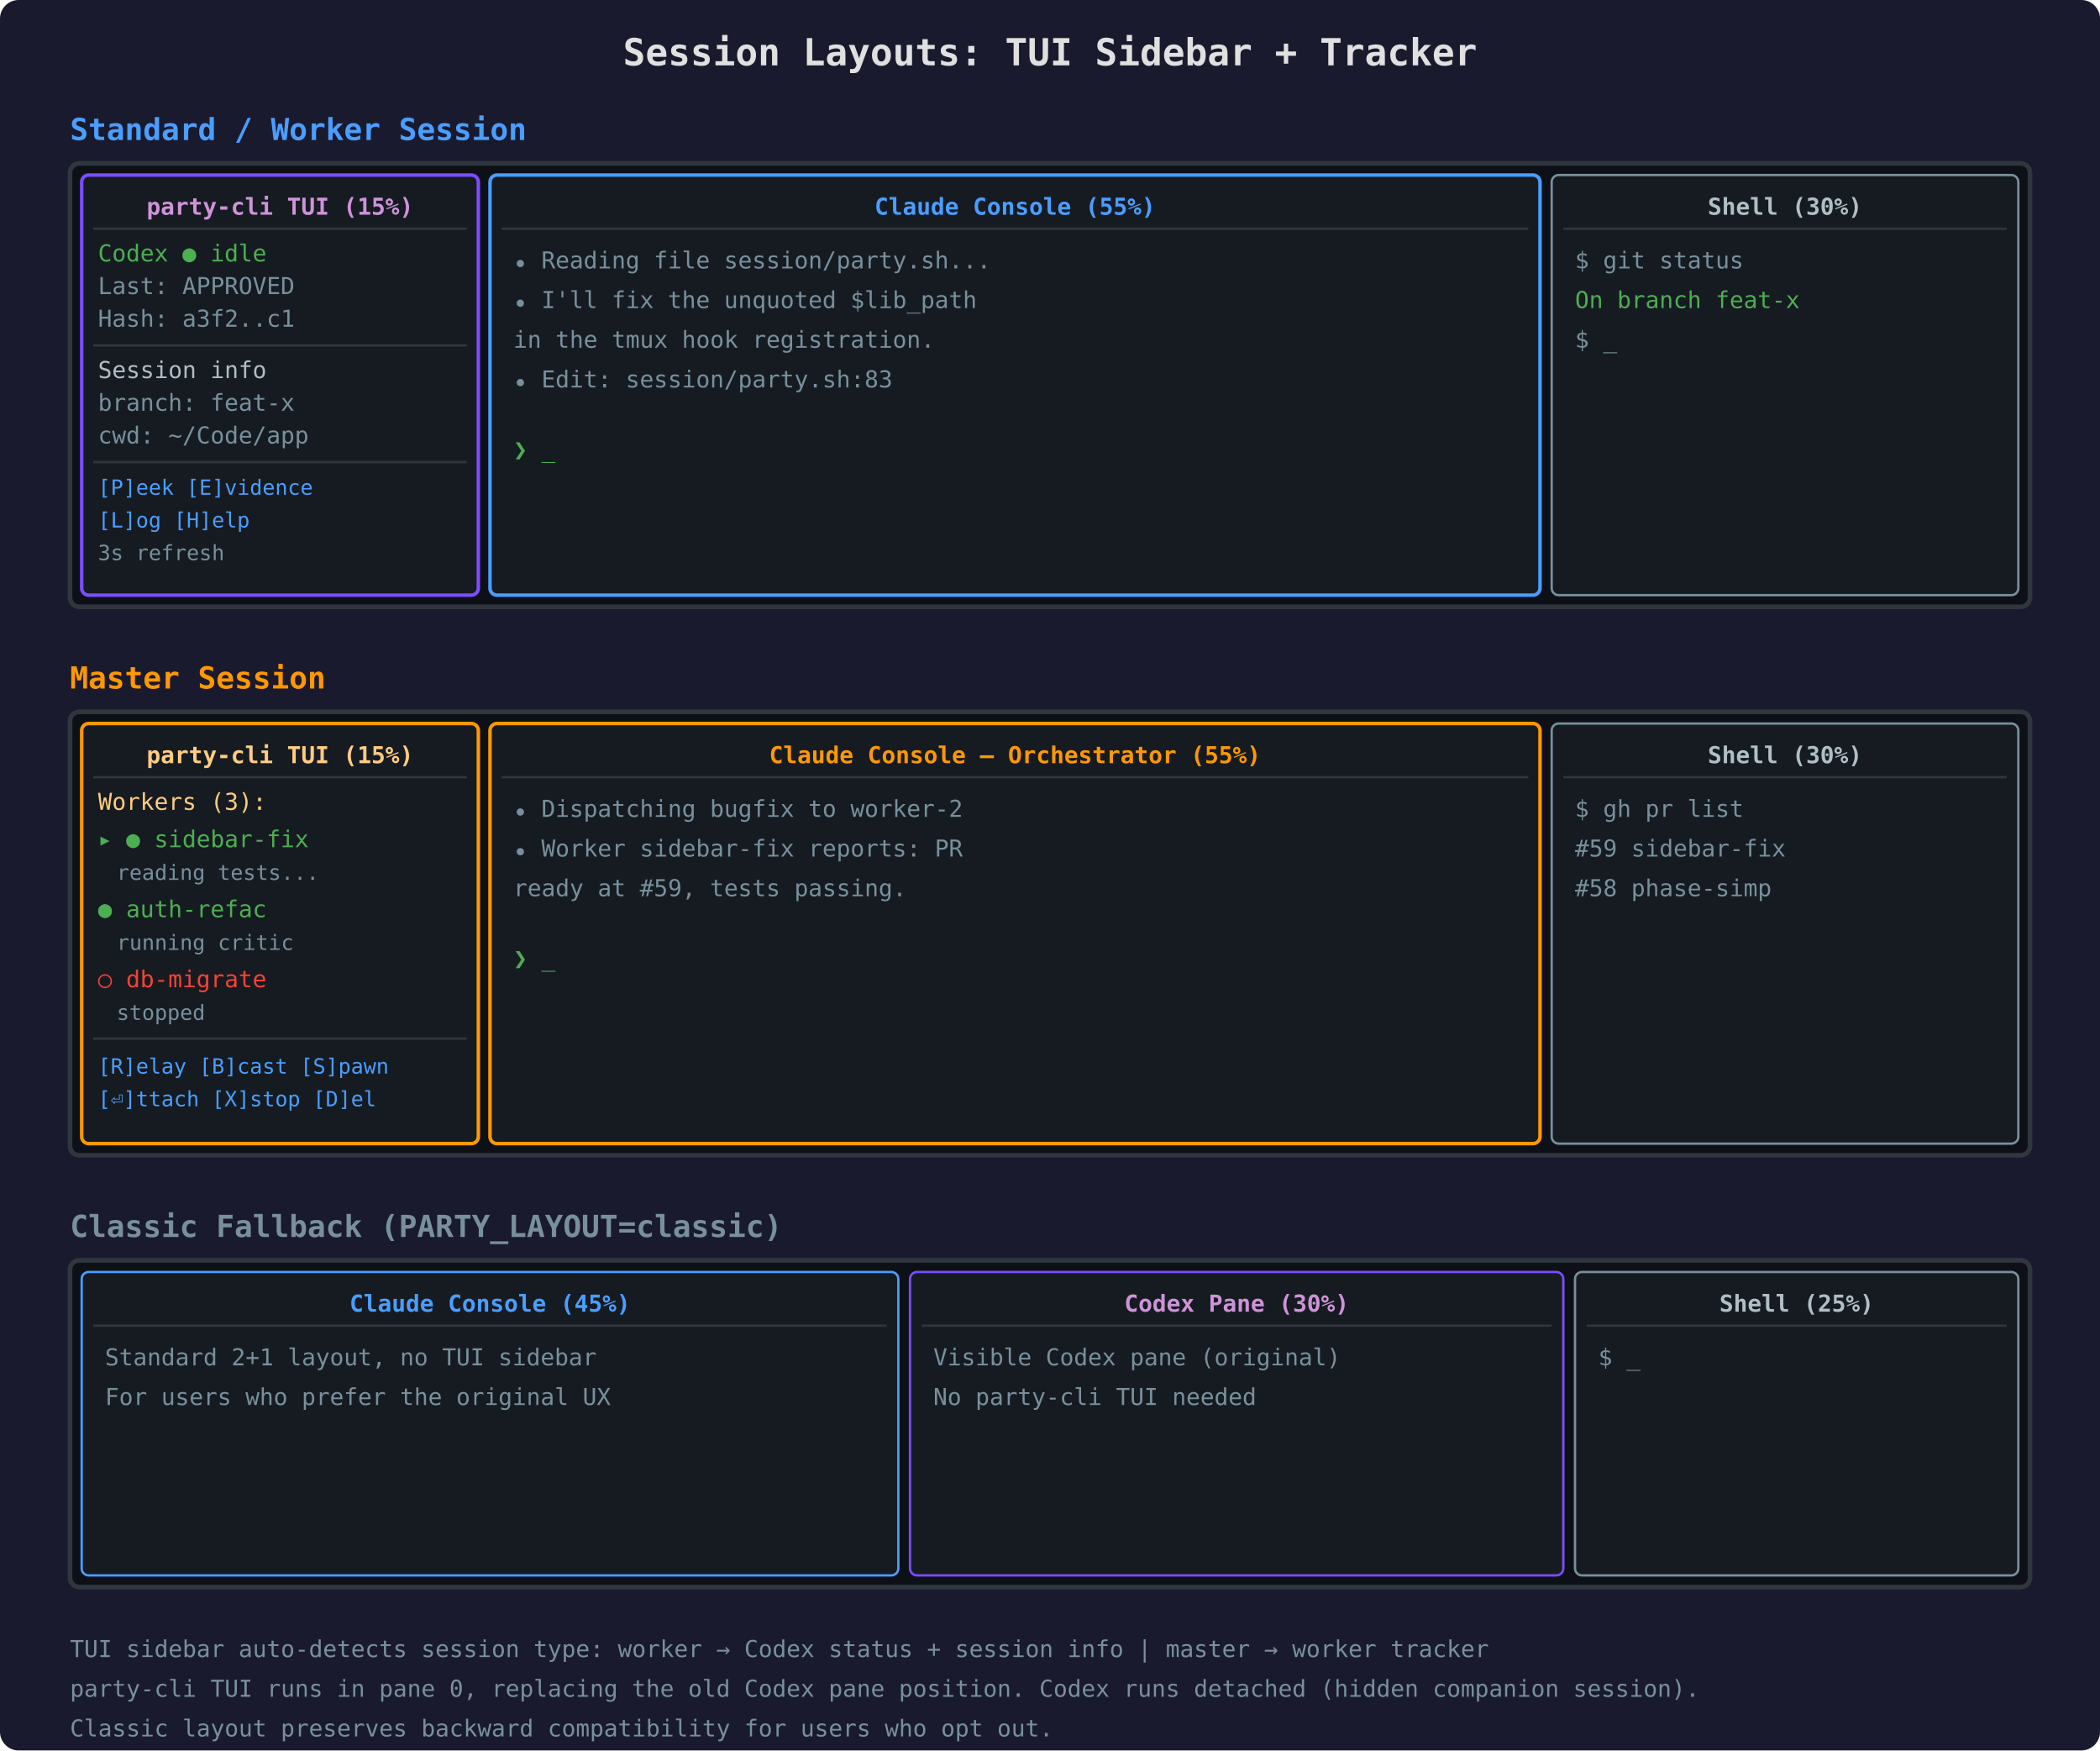
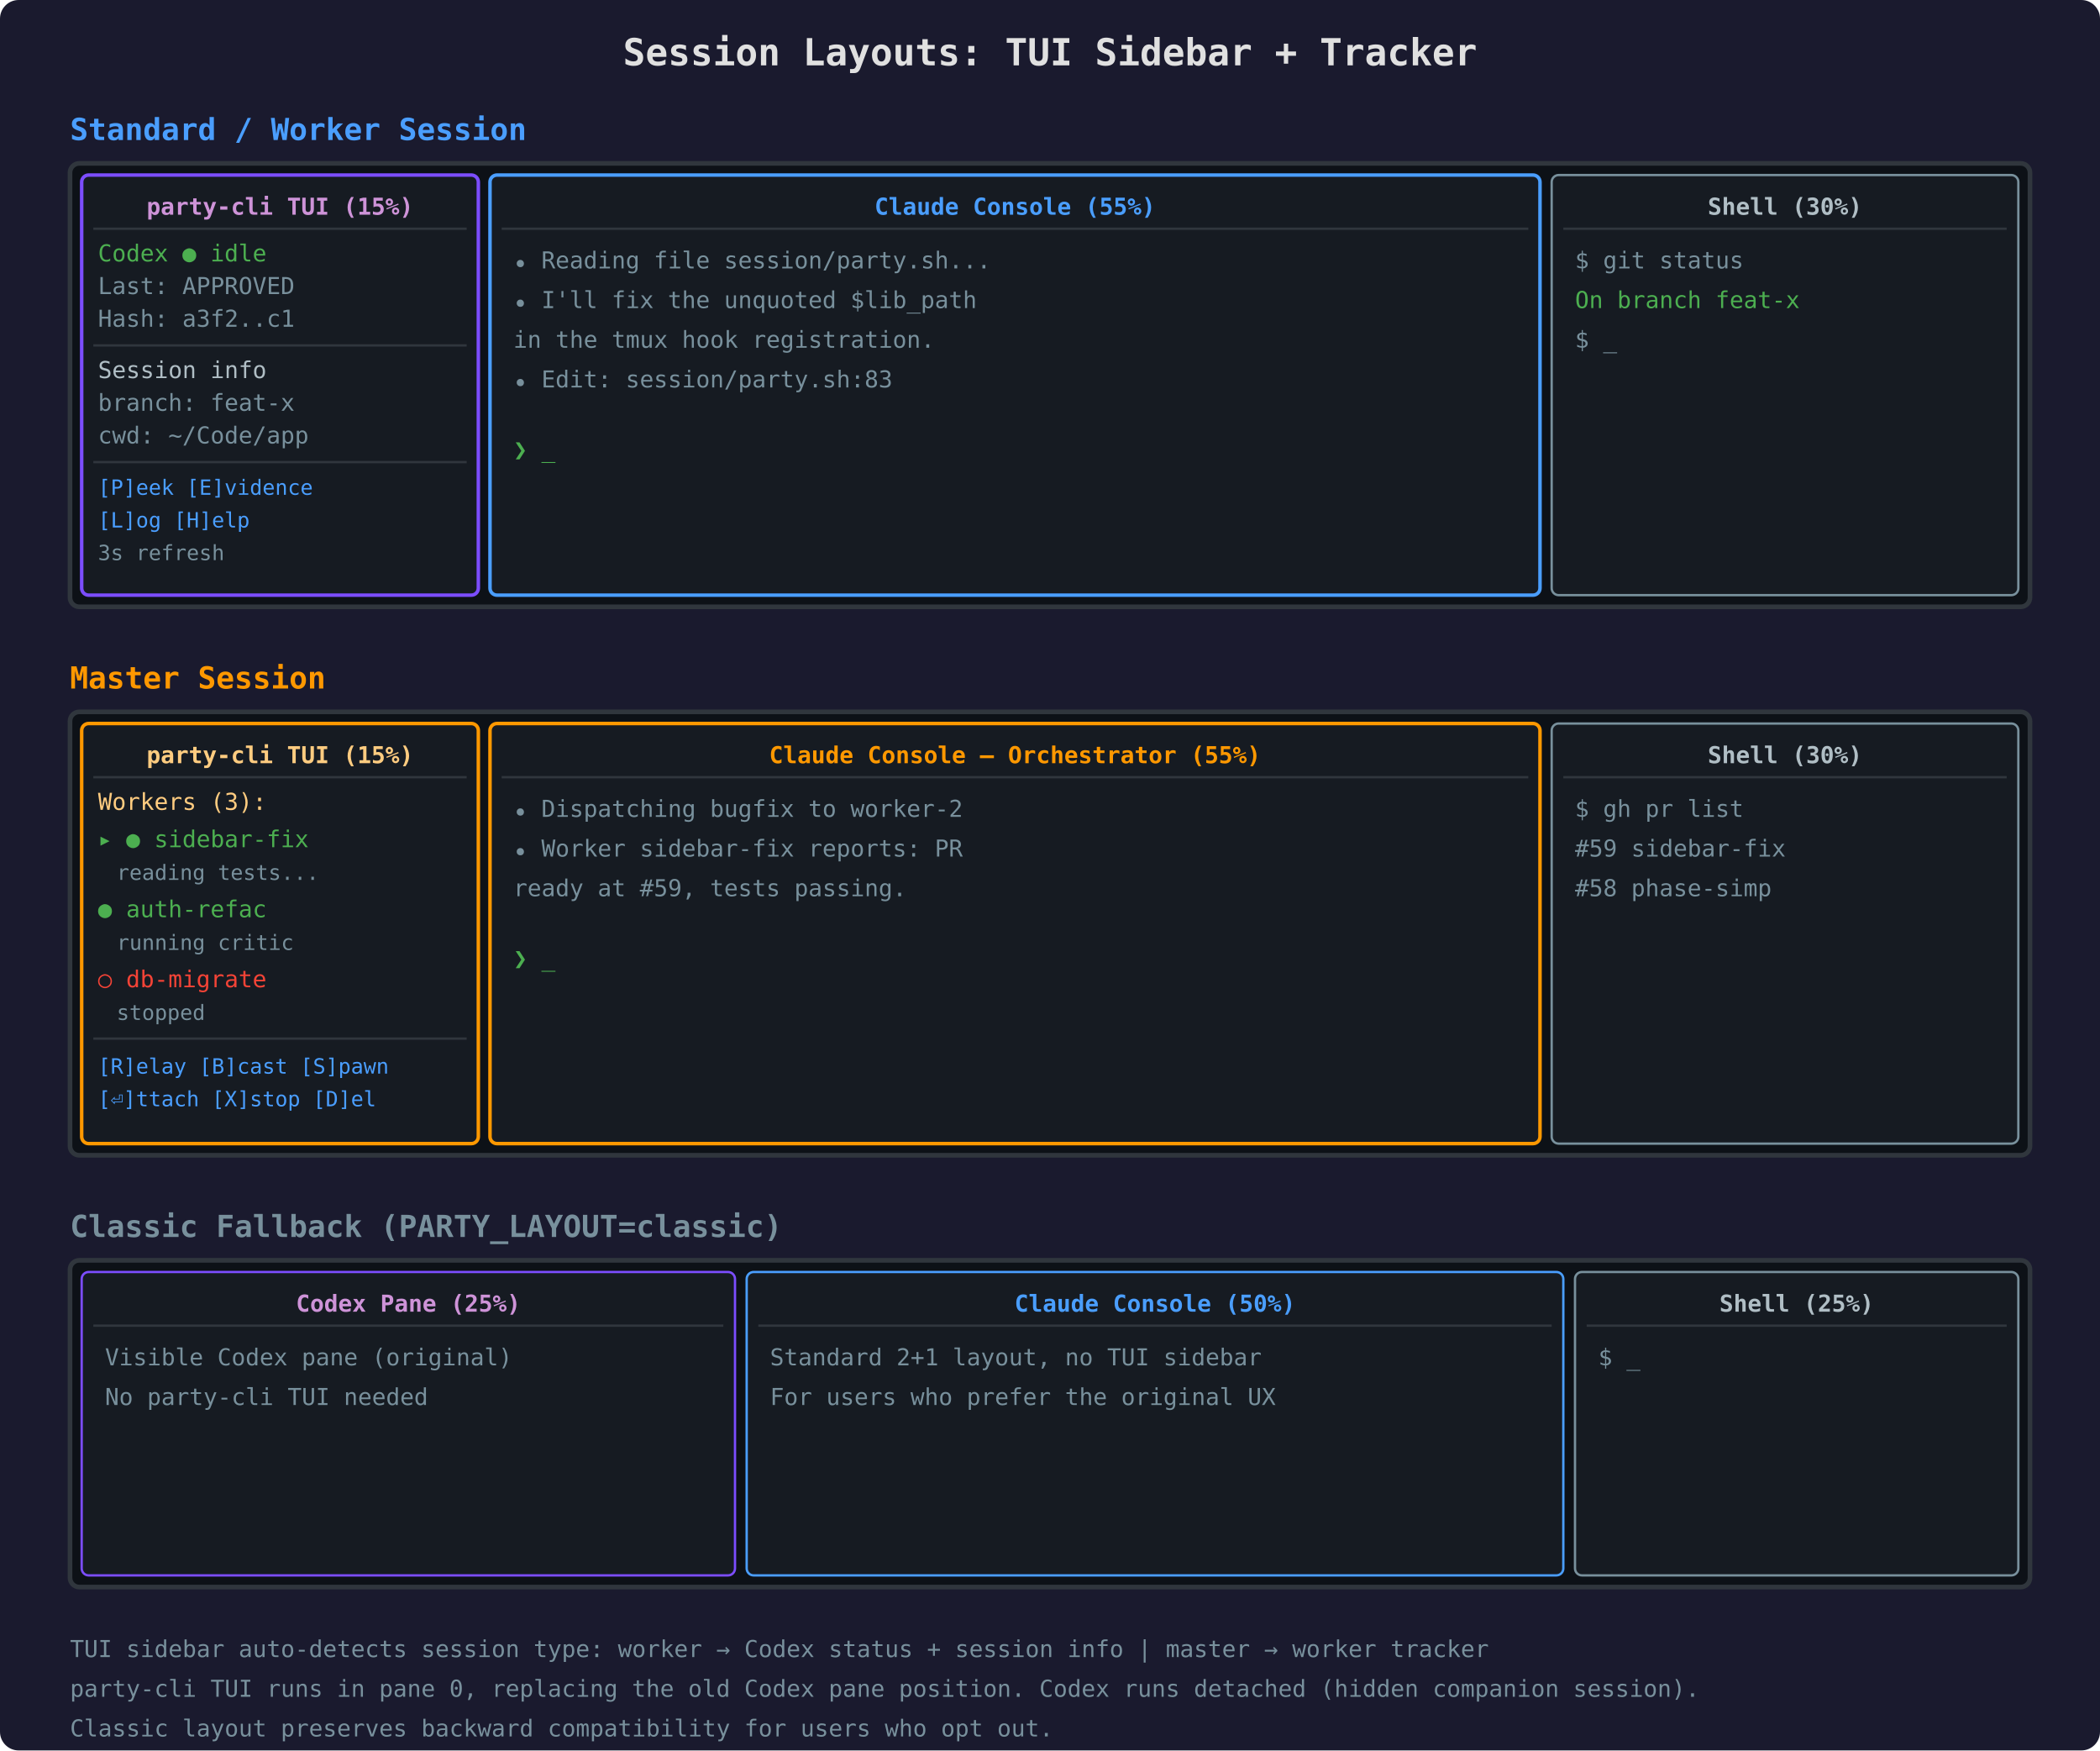
<svg xmlns="http://www.w3.org/2000/svg" viewBox="0 0 900 750" font-family="JetBrains Mono, monospace" font-size="11">
  <rect width="900" height="750" fill="#1a1a2e" rx="8" />
  <text x="450" y="28" fill="#e0e0e0" font-size="16" font-weight="bold" text-anchor="middle">Session Layouts: TUI Sidebar + Tracker</text>
  <text x="30" y="60" fill="#4a9eff" font-weight="bold" font-size="13">Standard / Worker Session</text>
  <rect x="30" y="70" width="840" height="190" fill="#0d1117" stroke="#30363d" stroke-width="2" rx="4" />
  <rect x="35" y="75" width="170" height="180" fill="#161b22" stroke="#7c4dff" stroke-width="1.5" rx="3" />
  <text x="120" y="92" fill="#ce93d8" font-weight="bold" text-anchor="middle" font-size="10">party-cli TUI (15%)</text>
  <line x1="40" y1="98" x2="200" y2="98" stroke="#30363d" stroke-width="1" />
  <text x="42" y="112" fill="#4caf50" font-size="10">Codex ● idle</text>
  <text x="42" y="126" fill="#78909c" font-size="10">Last: APPROVED</text>
  <text x="42" y="140" fill="#78909c" font-size="10">Hash: a3f2..c1</text>
  <line x1="40" y1="148" x2="200" y2="148" stroke="#30363d" stroke-width="1" />
  <text x="42" y="162" fill="#b0bec5" font-size="10">Session info</text>
  <text x="42" y="176" fill="#78909c" font-size="10">branch: feat-x</text>
  <text x="42" y="190" fill="#78909c" font-size="10">cwd: ~/Code/app</text>
  <line x1="40" y1="198" x2="200" y2="198" stroke="#30363d" stroke-width="1" />
  <text x="42" y="212" fill="#4a9eff" font-size="9">[P]eek [E]vidence</text>
  <text x="42" y="226" fill="#4a9eff" font-size="9">[L]og  [H]elp</text>
  <text x="42" y="240" fill="#78909c" font-size="9">3s refresh</text>
  <rect x="210" y="75" width="450" height="180" fill="#161b22" stroke="#4a9eff" stroke-width="1.5" rx="3" />
  <text x="435" y="92" fill="#4a9eff" font-weight="bold" text-anchor="middle" font-size="10">Claude Console (55%)</text>
  <line x1="215" y1="98" x2="655" y2="98" stroke="#30363d" stroke-width="1" />
  <text x="220" y="115" fill="#78909c" font-size="10">⏺ Reading file session/party.sh...</text>
  <text x="220" y="132" fill="#78909c" font-size="10">⏺ I'll fix the unquoted $lib_path</text>
  <text x="220" y="149" fill="#78909c" font-size="10">  in the tmux hook registration.</text>
  <text x="220" y="166" fill="#78909c" font-size="10">⏺ Edit: session/party.sh:83</text>
  <text x="220" y="196" fill="#4caf50" font-size="10">❯ _</text>
  <rect x="665" y="75" width="200" height="180" fill="#161b22" stroke="#78909c" stroke-width="1" rx="3" />
  <text x="765" y="92" fill="#b0bec5" font-weight="bold" text-anchor="middle" font-size="10">Shell (30%)</text>
  <line x1="670" y1="98" x2="860" y2="98" stroke="#30363d" stroke-width="1" />
  <text x="675" y="115" fill="#78909c" font-size="10">$ git status</text>
  <text x="675" y="132" fill="#4caf50" font-size="10">On branch feat-x</text>
  <text x="675" y="149" fill="#78909c" font-size="10">$ _</text>
  <text x="30" y="295" fill="#ff9800" font-weight="bold" font-size="13">Master Session</text>
  <rect x="30" y="305" width="840" height="190" fill="#0d1117" stroke="#30363d" stroke-width="2" rx="4" />
  <rect x="35" y="310" width="170" height="180" fill="#161b22" stroke="#ff9800" stroke-width="1.5" rx="3" />
  <text x="120" y="327" fill="#ffcc80" font-weight="bold" text-anchor="middle" font-size="10">party-cli TUI (15%)</text>
  <line x1="40" y1="333" x2="200" y2="333" stroke="#30363d" stroke-width="1" />
  <text x="42" y="347" fill="#ffcc80" font-size="10">Workers (3):</text>
  <text x="42" y="363" fill="#4caf50" font-size="10">▸ ● sidebar-fix</text>
  <text x="50" y="377" fill="#78909c" font-size="9">  reading tests...</text>
  <text x="42" y="393" fill="#4caf50" font-size="10">  ● auth-refac</text>
  <text x="50" y="407" fill="#78909c" font-size="9">  running critic</text>
  <text x="42" y="423" fill="#f44336" font-size="10">  ○ db-migrate</text>
  <text x="50" y="437" fill="#78909c" font-size="9">  stopped</text>
  <line x1="40" y1="445" x2="200" y2="445" stroke="#30363d" stroke-width="1" />
  <text x="42" y="460" fill="#4a9eff" font-size="9">[R]elay [B]cast [S]pawn</text>
  <text x="42" y="474" fill="#4a9eff" font-size="9">[⏎]ttach [X]stop [D]el</text>
  <rect x="210" y="310" width="450" height="180" fill="#161b22" stroke="#ff9800" stroke-width="1.5" rx="3" />
  <text x="435" y="327" fill="#ff9800" font-weight="bold" text-anchor="middle" font-size="10">Claude Console — Orchestrator (55%)</text>
  <line x1="215" y1="333" x2="655" y2="333" stroke="#30363d" stroke-width="1" />
  <text x="220" y="350" fill="#78909c" font-size="10">⏺ Dispatching bugfix to worker-2</text>
  <text x="220" y="367" fill="#78909c" font-size="10">⏺ Worker sidebar-fix reports: PR</text>
  <text x="220" y="384" fill="#78909c" font-size="10">  ready at #59, tests passing.</text>
  <text x="220" y="414" fill="#4caf50" font-size="10">❯ _</text>
  <rect x="665" y="310" width="200" height="180" fill="#161b22" stroke="#78909c" stroke-width="1" rx="3" />
  <text x="765" y="327" fill="#b0bec5" font-weight="bold" text-anchor="middle" font-size="10">Shell (30%)</text>
  <line x1="670" y1="333" x2="860" y2="333" stroke="#30363d" stroke-width="1" />
  <text x="675" y="350" fill="#78909c" font-size="10">$ gh pr list</text>
  <text x="675" y="367" fill="#78909c" font-size="10">#59 sidebar-fix</text>
  <text x="675" y="384" fill="#78909c" font-size="10">#58 phase-simp</text>
  <text x="30" y="530" fill="#78909c" font-weight="bold" font-size="13">Classic Fallback (PARTY_LAYOUT=classic)</text>
  <rect x="30" y="540" width="840" height="140" fill="#0d1117" stroke="#30363d" stroke-width="2" rx="4" />
-   <rect x="35" y="545" width="350" height="130" fill="#161b22" stroke="#4a9eff" stroke-width="1" rx="3" />
-   <text x="210" y="562" fill="#4a9eff" font-weight="bold" text-anchor="middle" font-size="10">Claude Console (45%)</text>
-   <line x1="40" y1="568" x2="380" y2="568" stroke="#30363d" stroke-width="1" />
-   <text x="45" y="585" fill="#78909c" font-size="10">Standard 2+1 layout, no TUI sidebar</text>
-   <text x="45" y="602" fill="#78909c" font-size="10">For users who prefer the original UX</text>
-   <rect x="390" y="545" width="280" height="130" fill="#161b22" stroke="#7c4dff" stroke-width="1" rx="3" />
-   <text x="530" y="562" fill="#ce93d8" font-weight="bold" text-anchor="middle" font-size="10">Codex Pane (30%)</text>
-   <line x1="395" y1="568" x2="665" y2="568" stroke="#30363d" stroke-width="1" />
-   <text x="400" y="585" fill="#78909c" font-size="10">Visible Codex pane (original)</text>
-   <text x="400" y="602" fill="#78909c" font-size="10">No party-cli TUI needed</text>
+   <rect x="35" y="545" width="280" height="130" fill="#161b22" stroke="#7c4dff" stroke-width="1" rx="3" />
+   <text x="175" y="562" fill="#ce93d8" font-weight="bold" text-anchor="middle" font-size="10">Codex Pane (25%)</text>
+   <line x1="40" y1="568" x2="310" y2="568" stroke="#30363d" stroke-width="1" />
+   <text x="45" y="585" fill="#78909c" font-size="10">Visible Codex pane (original)</text>
+   <text x="45" y="602" fill="#78909c" font-size="10">No party-cli TUI needed</text>
+   <rect x="320" y="545" width="350" height="130" fill="#161b22" stroke="#4a9eff" stroke-width="1" rx="3" />
+   <text x="495" y="562" fill="#4a9eff" font-weight="bold" text-anchor="middle" font-size="10">Claude Console (50%)</text>
+   <line x1="325" y1="568" x2="665" y2="568" stroke="#30363d" stroke-width="1" />
+   <text x="330" y="585" fill="#78909c" font-size="10">Standard 2+1 layout, no TUI sidebar</text>
+   <text x="330" y="602" fill="#78909c" font-size="10">For users who prefer the original UX</text>
  <rect x="675" y="545" width="190" height="130" fill="#161b22" stroke="#78909c" stroke-width="1" rx="3" />
  <text x="770" y="562" fill="#b0bec5" font-weight="bold" text-anchor="middle" font-size="10">Shell (25%)</text>
  <line x1="680" y1="568" x2="860" y2="568" stroke="#30363d" stroke-width="1" />
  <text x="685" y="585" fill="#78909c" font-size="10">$ _</text>
  <text x="30" y="710" fill="#78909c" font-size="10">TUI sidebar auto-detects session type: worker → Codex status + session info | master → worker tracker</text>
  <text x="30" y="727" fill="#78909c" font-size="10">party-cli TUI runs in pane 0, replacing the old Codex pane position. Codex runs detached (hidden companion session).</text>
  <text x="30" y="744" fill="#78909c" font-size="10">Classic layout preserves backward compatibility for users who opt out.</text>
</svg>
